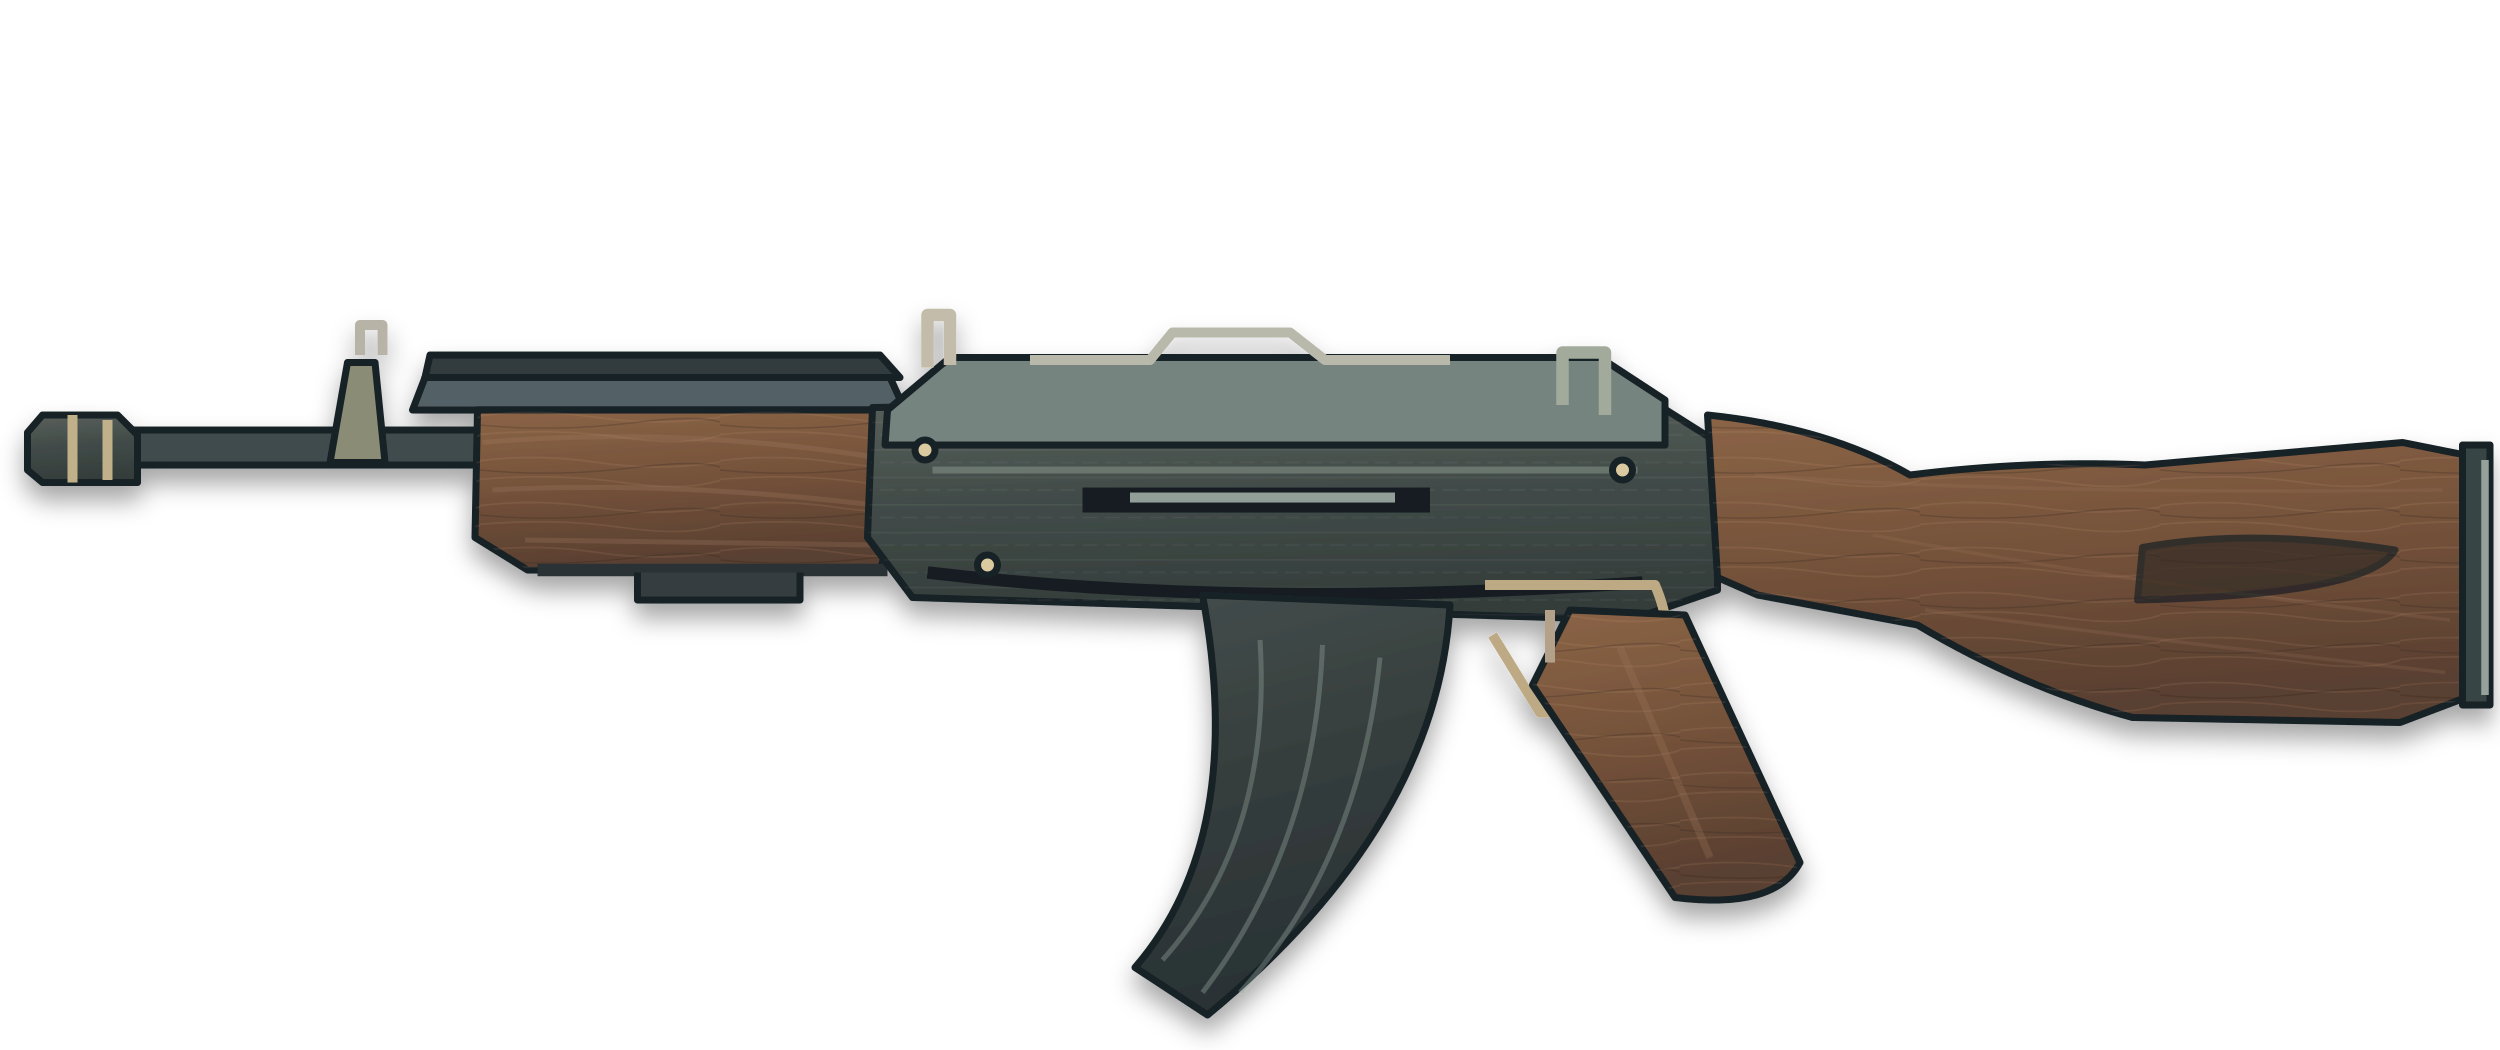
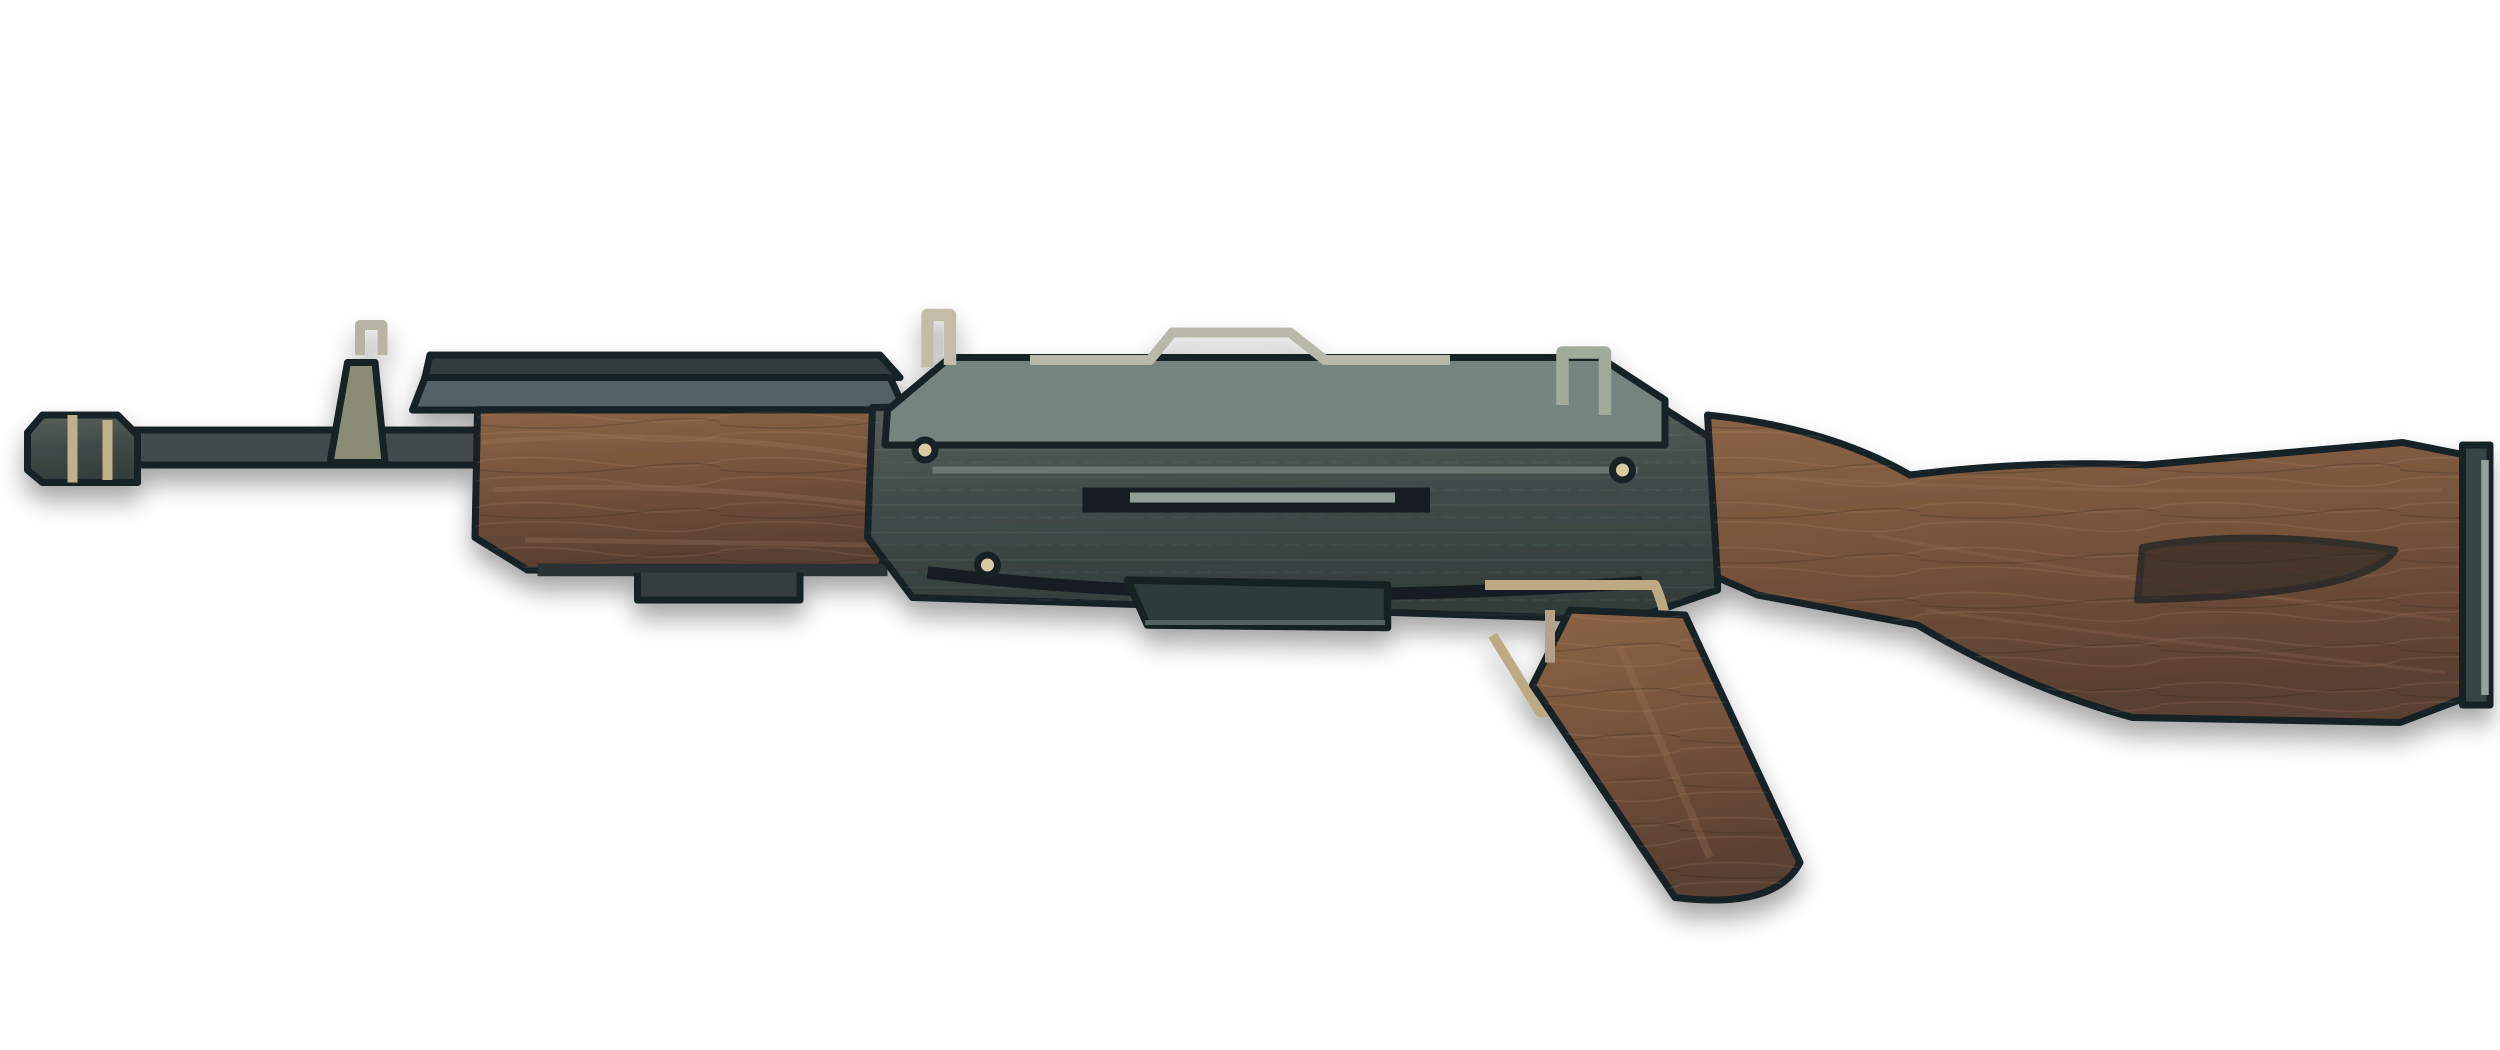
<svg xmlns="http://www.w3.org/2000/svg" viewBox="0 0 1000 420" preserveAspectRatio="xMidYMid meet" role="img" aria-labelledby="title desc">
  <defs>
    <linearGradient id="metal" x1="0" y1="0" x2=".12" y2="1">
      <stop stop-color="#59605b" />
      <stop offset=".49" stop-color="#414b48" />
      <stop offset="1" stop-color="#343d3b" />
    </linearGradient>
    <linearGradient id="wood" x1="0" y1="0" x2=".18" y2="1">
      <stop stop-color="#8b6446" />
      <stop offset=".55" stop-color="#725039" />
      <stop offset="1" stop-color="#593f30" />
    </linearGradient>
    <linearGradient id="mag" x1="0" y1="0" x2=".2" y2="1">
      <stop stop-color="#444d4b" />
      <stop offset=".52" stop-color="#343c3c" />
      <stop offset="1" stop-color="#293234" />
    </linearGradient>
    <filter id="ground">
      <feDropShadow dx="0" dy="6" stdDeviation="5" flood-color="#000" flood-opacity=".35" />
    </filter>
    <pattern id="woodFiber" width="96" height="18" patternUnits="userSpaceOnUse">
      <path d="M-5 5 Q20 1 47 5 T101 4 M-3 12 Q29 9 57 13 T99 11" fill="none" stroke="#d0a581" stroke-width=".7" opacity=".13" />
      <path d="M0 8 Q30 11 62 7 T100 9" fill="none" stroke="#261f1b" stroke-width=".6" opacity=".22" />
    </pattern>
    <pattern id="steelBrushing" width="9" height="11" patternUnits="userSpaceOnUse">
      <path d="M0 4 H9 M1 9 H7" fill="none" stroke="#b3beb4" stroke-width=".55" opacity=".09" />
    </pattern>
  </defs>
  <g filter="url(#ground)" stroke="#172025" stroke-width="2.8" stroke-linejoin="round">
    <g id="front-assembly">
      <path d="M25 172 H350 V186 H25Z" fill="#414b4e" />
      <path d="M17 166 H47 L55 174 V193 H17 L11 188 V173Z" fill="url(#metal)" />
      <path d="M29 166 V193 M43 168 V192" fill="none" stroke="#c0b18a" stroke-width="4" />
      <path d="M139 145 H150 L154 185 H132Z" fill="#8b8c74" />
      <path d="M144 142V130 H153 V142" fill="none" stroke="#b7b3a6" stroke-width="4" />
      <path d="M170 151 H356 L362 164 H165Z" fill="#536065" />
      <path d="M172 142 H352 L360 151 H170Z" fill="#303a3c" />
      <path d="M191 164 H349 L366 184 L352 228 H211 L190 215Z" fill="url(#wood)" />
      <path d="M191 164 H349 L366 184 L352 228 H211 L190 215Z" fill="url(#woodFiber)" stroke="none" />
      <path d="M193 177 Q273 170 357 184 M197 196 Q270 192 358 203 M210 216 Q284 217 349 218" fill="none" stroke="#aa8468" stroke-opacity=".24" stroke-width="2" />
      <path d="M215 228 H355" fill="none" stroke="#293034" stroke-width="5" />
      <path d="M255 229 V240 H320 V229" fill="#353d40" />
    </g>
    <g id="receiver-assembly">
      <path d="M349 163 L657 158 L687 177 L687 236 L652 248 L365 239 L347 215Z" fill="url(#metal)" />
      <path d="M349 163 L657 158 L687 177 L687 236 L652 248 L365 239 L347 215Z" fill="url(#steelBrushing)" stroke="none" />
      <path d="M355 164 L380 143 H640 L666 160 V178 H354Z" fill="#75847f" />
      <path d="M371 147 V126 H380 V146" stroke="#c4bcaa" stroke-width="5" fill="none" />
      <path d="M412 144 H460 L469 133 H516 L530 144 H580" fill="none" stroke="#b8b9ab" stroke-width="4" />
      <path d="M625 162 V141 H642 V166" fill="none" stroke="#a1aa9b" stroke-width="5" />
      <path d="M373 188 H655" fill="none" stroke="#aab8aa" stroke-opacity=".36" />
      <path d="M433 200 H572" stroke="#151e22" stroke-width="10" />
      <path d="M452 199 H558" stroke="#929f98" stroke-width="4" />
      <path d="M371 229 Q497 244 657 233" stroke="#171e23" stroke-width="5" fill="none" />
      <circle cx="370" cy="180" r="4" fill="#dbcaa0" />
      <circle cx="649" cy="188" r="4" fill="#dbcaa0" />
      <circle cx="395" cy="226" r="4" fill="#dbcaa0" />
-       <path d="M481 238 L580 242 Q575 330 483 406 L454 387 Q499 335 481 238Z" fill="url(#mag)" />
-       <path d="M504 256 Q509 335 465 384 M529 258 Q526 338 481 397 M552 263 Q544 344 496 397" stroke="#87958e" stroke-opacity=".45" stroke-width="2" fill="none" />
+       <path d="M451 232 L555 234 L555 251 L459 250 Z" fill="#2f3b3b" stroke="#192222" stroke-width="3" />
+       <path d="M458 249 L554 249" fill="none" stroke="#556460" stroke-width="2" />
      <path d="M594 234 H662 Q678 271 638 285 H616 L597 254" fill="none" stroke="#bdaa84" stroke-width="4" />
      <path d="M628 244 L674 246 L720 345 Q710 364 670 359 L613 274Z" fill="url(#wood)" />
      <path d="M628 244 L674 246 L720 345 Q710 364 670 359 L613 274Z" fill="url(#woodFiber)" stroke="none" />
      <path d="M648 259 L684 343" stroke="#9d785b" stroke-opacity=".28" stroke-width="3" />
      <path d="M620 244 V265" stroke="#b4a18a" stroke-width="4" />
    </g>
    <g id="stock-assembly">
      <path d="M683 166 Q731 171 764 190 Q812 184 858 186 L961 177 L986 182 L989 278 L960 289 L853 287 Q809 275 767 250 L703 238 L687 231Z" fill="url(#wood)" />
      <path d="M683 166 Q731 171 764 190 Q812 184 858 186 L961 177 L986 182 L989 278 L960 289 L853 287 Q809 275 767 250 L703 238 L687 231Z" fill="url(#woodFiber)" stroke="none" />
      <path d="M702 190 Q806 198 977 196 M749 214 Q856 234 980 248 M770 244 Q852 255 978 269" fill="none" stroke="#a17c63" stroke-width="1.4" stroke-opacity=".2" />
      <path d="M857 219 Q900 211 958 220 Q947 238 855 240Z" fill="#322923" opacity=".7" />
      <path d="M985 178 H996 V282 H985Z" fill="#394445" />
      <path d="M994 184 V278" stroke="#94a29b" stroke-width="3" />
    </g>
  </g>
</svg>
